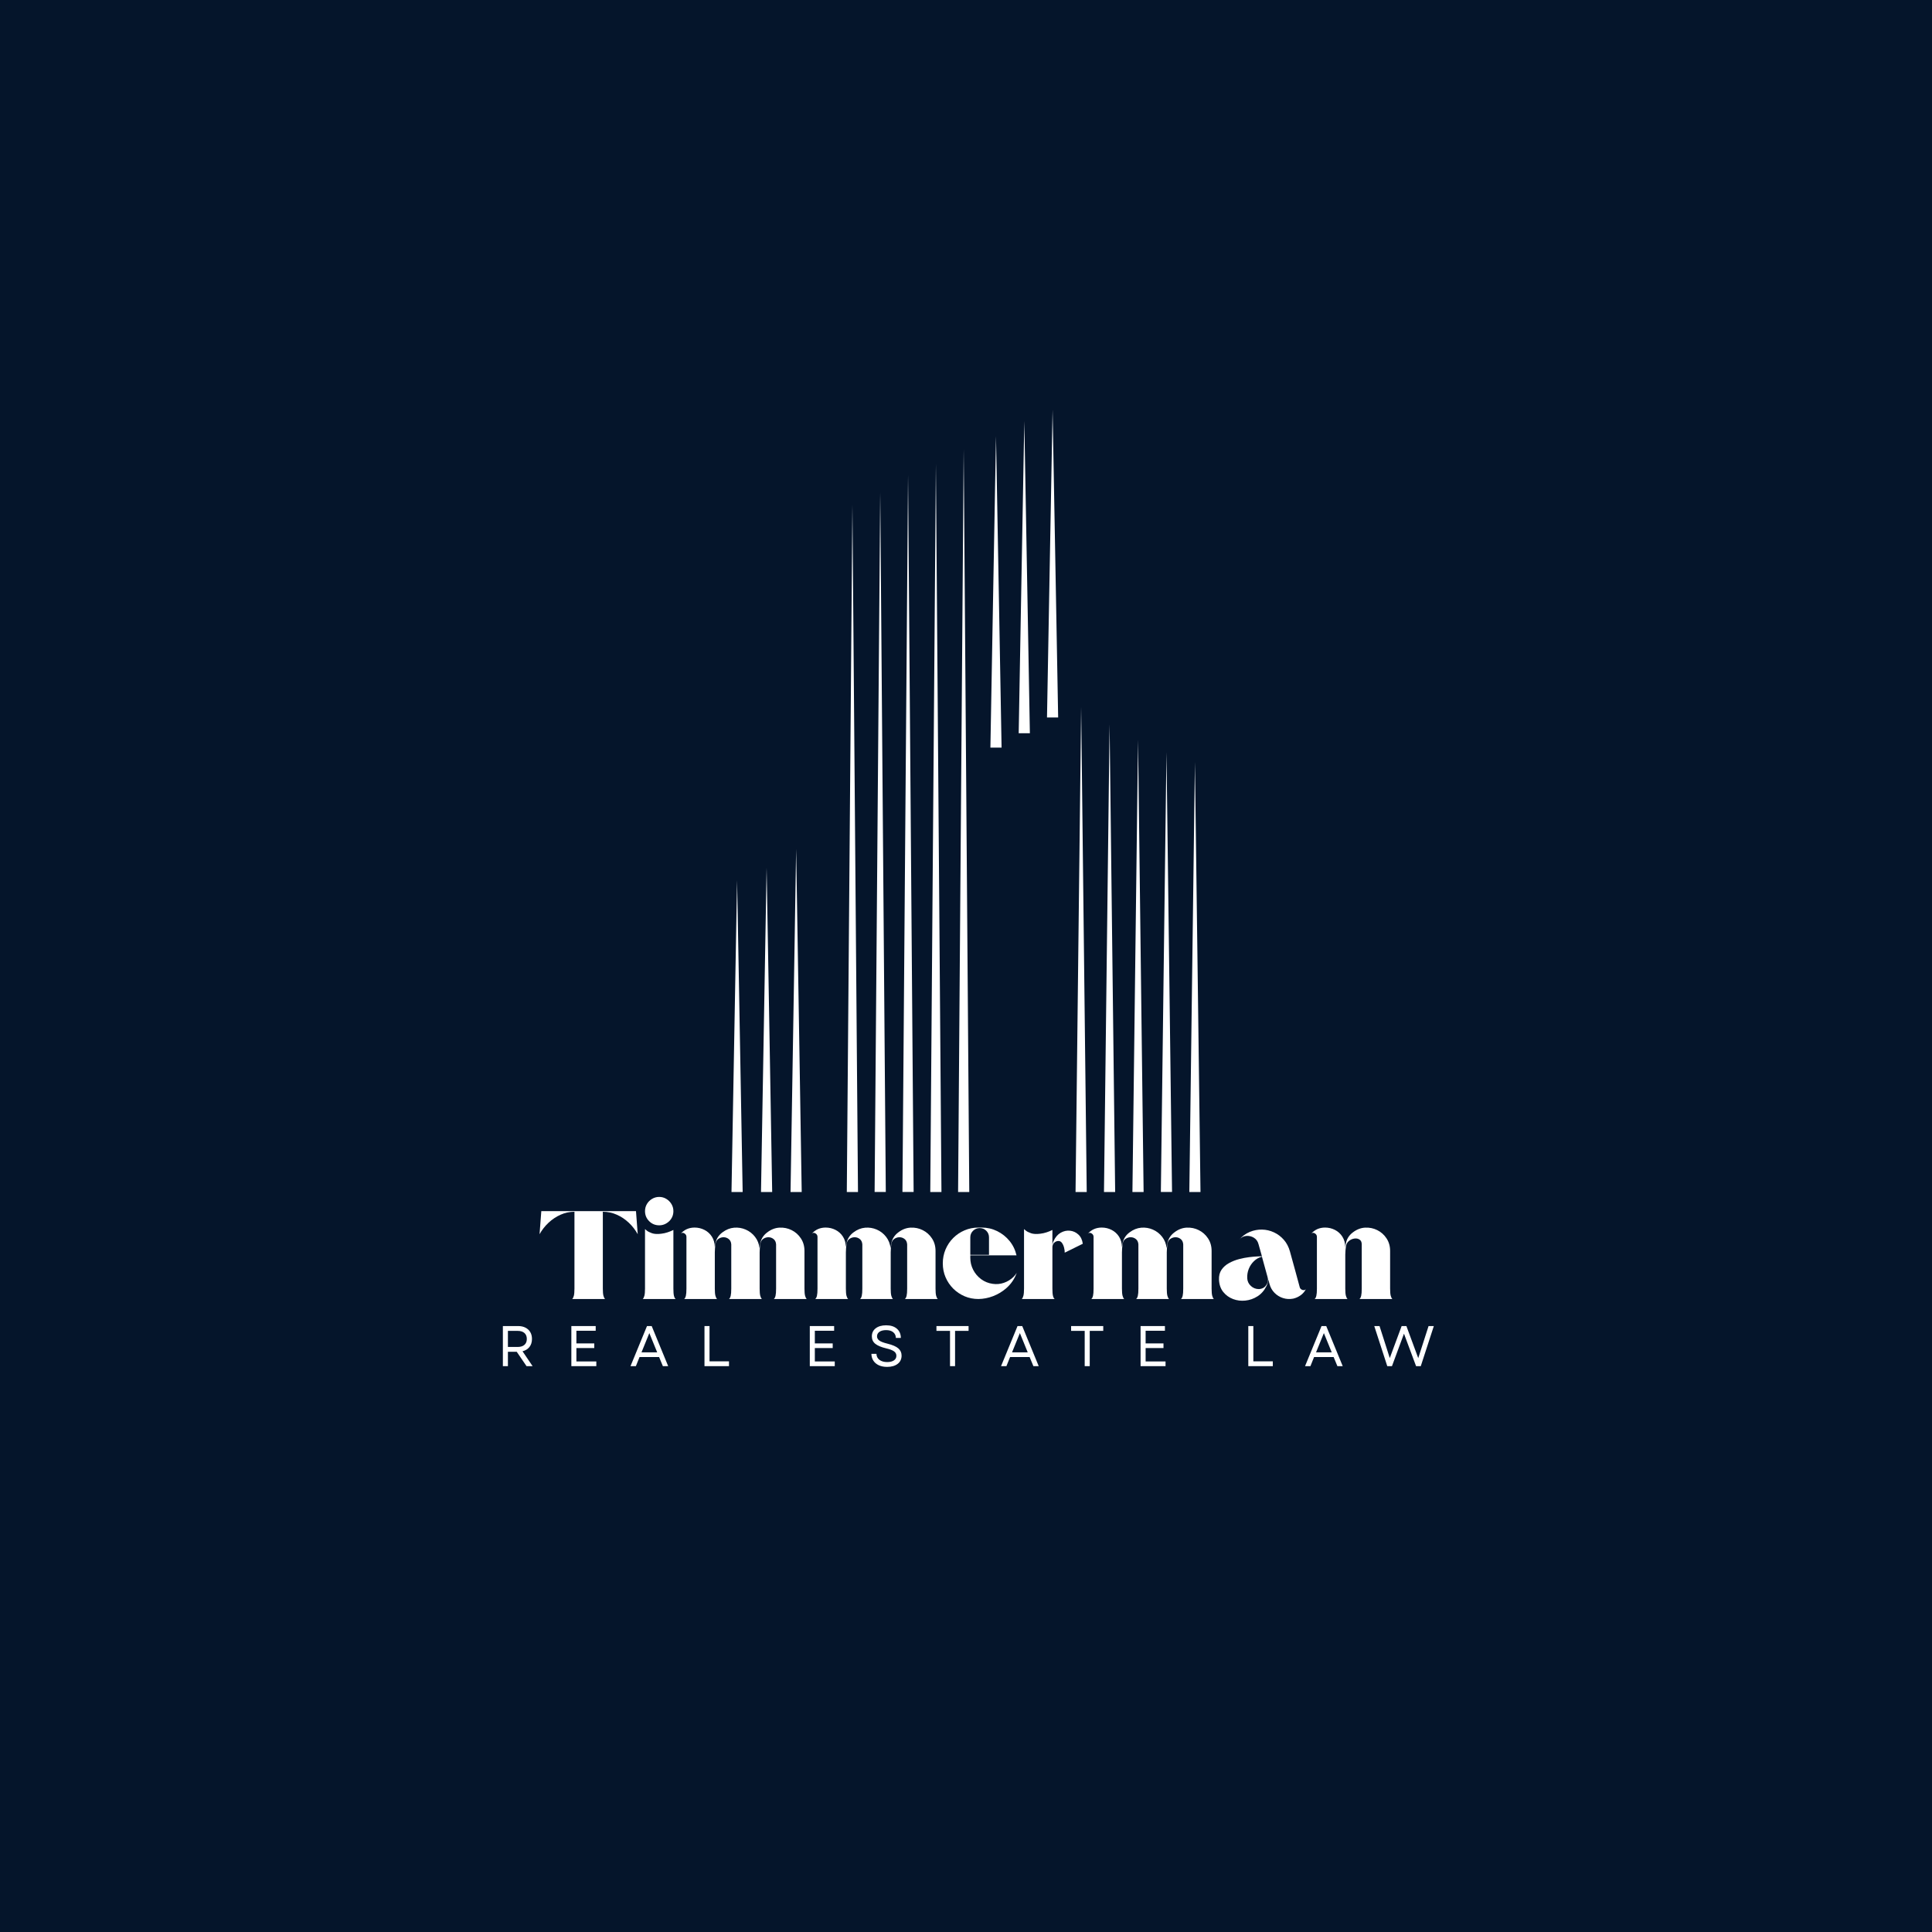
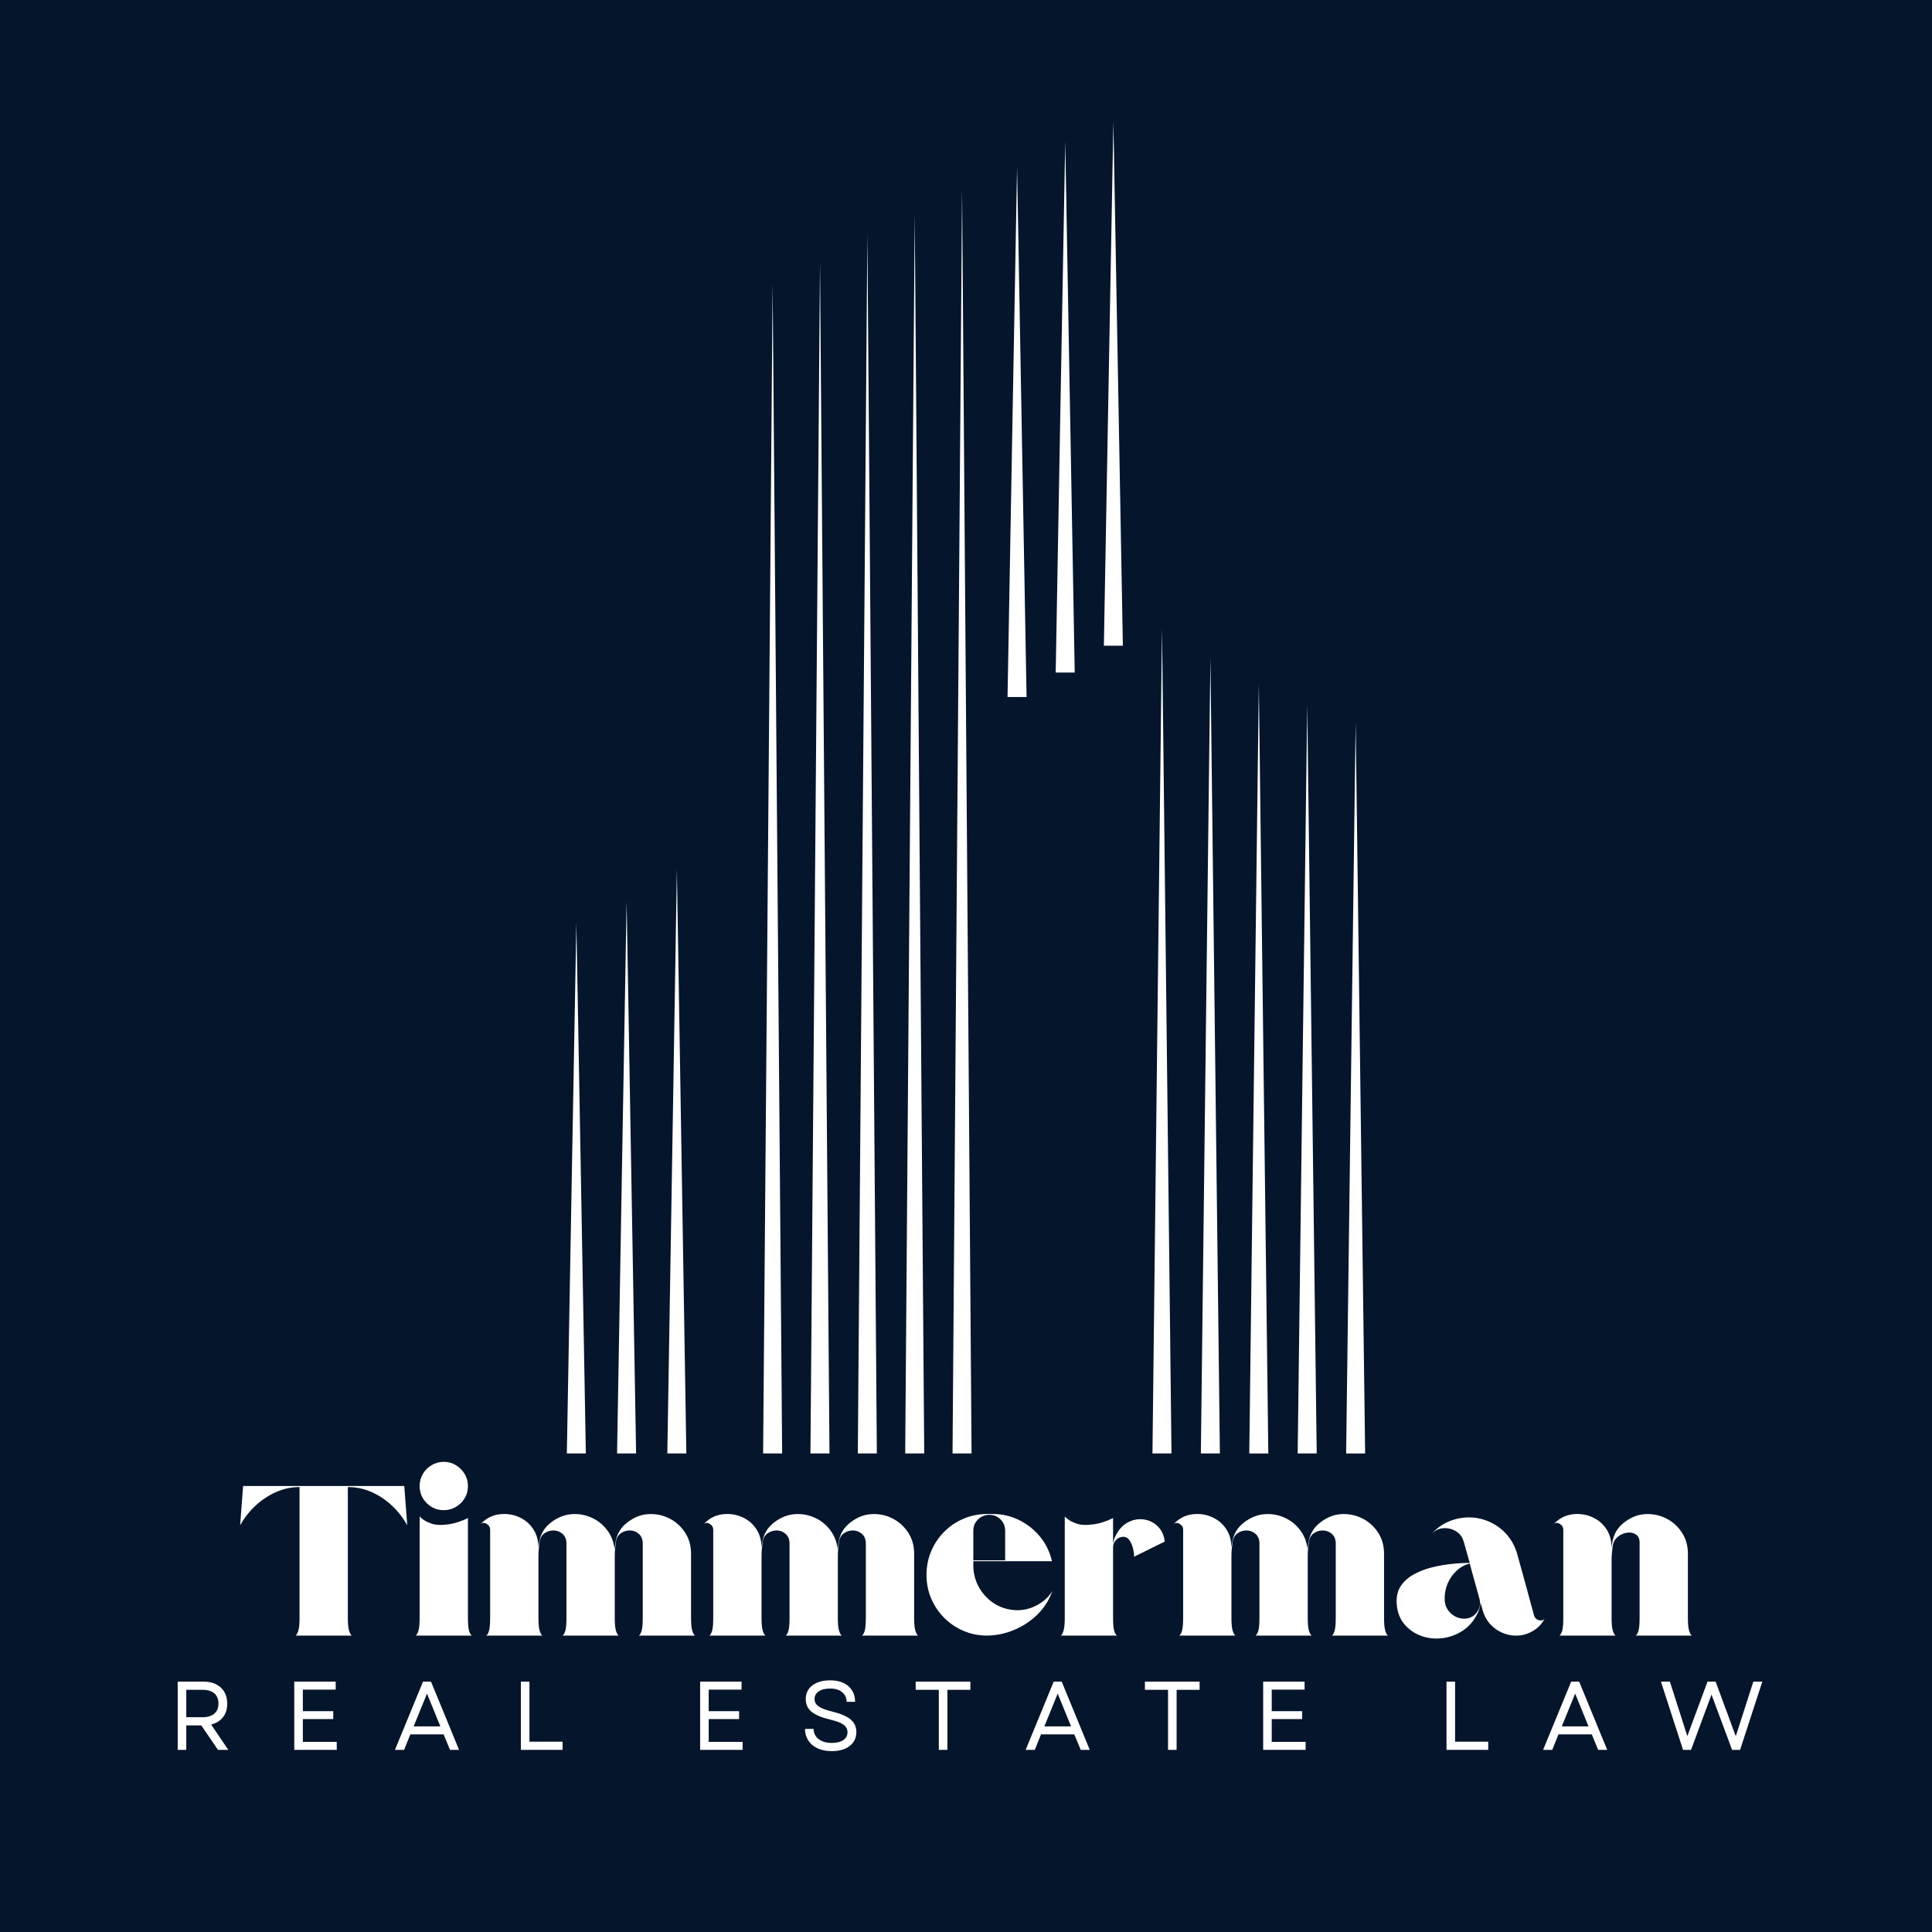
- <svg xmlns="http://www.w3.org/2000/svg" width="2000" zoomAndPan="magnify" viewBox="-50.00 -50.00 1600.00 1600.00" height="2000" preserveAspectRatio="xMidYMid meet" version="1.0">
+ <svg xmlns="http://www.w3.org/2000/svg" width="2000" zoomAndPan="magnify" viewBox="280 250 940 900" height="2000" preserveAspectRatio="xMidYMid meet" version="1.0">
  <defs>
    <g />
    <clipPath id="d0c6cf8f92">
      <path d="M 555.621 289.258 L 944.121 289.258 L 944.121 937.258 L 555.621 937.258 Z M 555.621 289.258 " clip-rule="nonzero" />
    </clipPath>
    <clipPath id="7ad1162074">
      <rect x="0" width="715" y="0" height="109" />
    </clipPath>
    <clipPath id="c6321107e5">
      <rect x="0" width="805" y="0" height="70" />
    </clipPath>
  </defs>
  <rect x="-150" width="1800" fill="#05152b" y="-150" height="1800" fill-opacity="1" />
  <g clip-path="url(#d0c6cf8f92)">
    <path fill="#ffffff" d="M 584.875 668.637 L 587.18 802.902 L 589.488 937.164 L 580.23 937.164 L 582.539 802.902 Z M 609.324 653.027 L 611.633 795.09 L 613.938 937.164 L 604.684 937.164 L 607.016 795.09 Z M 655.918 368.059 L 658.238 652.613 L 660.547 937.164 L 651.289 937.164 L 653.609 652.613 Z M 678.965 357.816 L 681.273 647.48 L 683.578 937.148 L 674.32 937.148 L 676.629 647.48 Z M 702.012 343.469 L 704.32 640.309 L 706.625 937.148 L 697.367 937.148 L 699.676 640.309 Z M 725.059 334.254 L 727.363 635.707 L 729.672 937.164 L 720.414 937.164 L 722.723 635.707 Z M 748.09 321.965 L 750.398 629.566 L 752.707 937.164 L 743.449 937.164 L 745.754 629.566 Z M 845.363 535.504 L 847.672 736.332 L 849.98 937.164 L 840.723 937.164 L 843.027 736.332 Z M 868.91 549.848 L 871.219 743.504 L 873.527 937.164 L 864.27 937.164 L 866.574 743.504 Z M 892.473 562.648 L 894.781 749.914 L 897.086 937.176 L 887.828 937.176 L 890.137 749.914 Z M 916.02 572.879 L 918.328 755.016 L 920.633 937.148 L 911.375 937.148 L 913.684 755.016 Z M 939.582 581.082 L 941.887 759.129 L 944.195 937.176 L 934.953 937.176 L 937.258 759.129 Z M 774.848 311.277 L 777.156 440.203 L 779.465 569.125 L 770.207 569.125 L 772.512 440.203 Z M 798.285 298.738 L 800.59 427.984 L 802.898 557.227 L 793.641 557.227 L 795.949 427.984 Z M 821.707 289.258 L 824.012 416.711 L 826.32 544.16 L 817.078 544.16 L 819.383 416.711 Z M 560.422 679.008 L 565.039 937.164 L 555.793 937.164 L 558.102 808.086 Z M 560.422 679.008 " fill-opacity="1" fill-rule="evenodd" />
  </g>
  <g transform="matrix(1, 0, 0, 1, 392, 938)">
    <g clip-path="url(#7ad1162074)">
      <g fill="#ffffff" fill-opacity="1">
        <g transform="translate(2.756582, 87.78655)">
          <g>
            <path d="M 83.391 -53.656 C 81.379 -57.258 78.898 -60.445 75.953 -63.219 C 73.016 -65.988 69.723 -68.188 66.078 -69.812 C 62.441 -71.445 58.578 -72.266 54.484 -72.266 L 54.484 -8.625 C 54.484 -5.926 54.656 -3.938 55 -2.656 C 55.352 -1.375 55.805 -0.488 56.359 0 L 29.109 0 C 29.672 -0.488 30.125 -1.375 30.469 -2.656 C 30.812 -3.938 30.984 -5.926 30.984 -8.625 L 30.984 -72.266 C 26.961 -72.266 23.129 -71.445 19.484 -69.812 C 15.848 -68.188 12.539 -65.988 9.562 -63.219 C 6.582 -60.445 4.086 -57.258 2.078 -53.656 L 3.531 -72.781 L 81.938 -72.781 Z M 83.391 -53.656 " />
          </g>
        </g>
      </g>
      <g fill="#ffffff" fill-opacity="1">
        <g transform="translate(88.21899, 87.78655)">
          <g>
            <path d="M 15.703 -61.031 C 12.441 -61.031 9.664 -62.176 7.375 -64.469 C 5.094 -66.758 3.953 -69.531 3.953 -72.781 C 3.953 -74.938 4.473 -76.895 5.516 -78.656 C 6.555 -80.426 7.977 -81.848 9.781 -82.922 C 11.582 -84.004 13.555 -84.547 15.703 -84.547 C 17.848 -84.547 19.805 -84.004 21.578 -82.922 C 23.348 -81.848 24.77 -80.426 25.844 -78.656 C 26.914 -76.895 27.453 -74.938 27.453 -72.781 C 27.453 -69.531 26.305 -66.758 24.016 -64.469 C 21.586 -62.176 18.816 -61.031 15.703 -61.031 Z M 27.453 -8.625 C 27.453 -5.926 27.609 -3.938 27.922 -2.656 C 28.234 -1.375 28.703 -0.488 29.328 0 L 2.078 0 C 2.629 -0.488 3.078 -1.375 3.422 -2.656 C 3.773 -3.938 3.953 -5.926 3.953 -8.625 L 3.953 -57.922 C 3.953 -57.922 4.422 -57.52 5.359 -56.719 C 6.297 -55.926 7.75 -55.18 9.719 -54.484 C 11.695 -53.797 14.281 -53.66 17.469 -54.078 C 19.195 -54.285 20.91 -54.664 22.609 -55.219 C 24.316 -55.77 25.93 -56.426 27.453 -57.188 Z M 27.453 -8.625 " />
          </g>
        </g>
      </g>
      <g fill="#ffffff" fill-opacity="1">
        <g transform="translate(119.6176, 87.78655)">
          <g>
            <path d="M 79.234 0 C 79.859 -0.488 80.328 -1.375 80.641 -2.656 C 80.953 -3.938 81.109 -5.926 81.109 -8.625 L 81.109 -44.609 C 81.109 -44.742 81.109 -44.863 81.109 -44.969 C 81.109 -45.07 81.109 -45.16 81.109 -45.234 C 80.973 -47.172 80.281 -48.641 79.031 -49.641 C 77.781 -50.648 76.359 -51.156 74.766 -51.156 C 73.172 -51.156 71.711 -50.688 70.391 -49.75 C 69.078 -48.82 68.281 -47.383 68 -45.438 C 67.863 -44.332 67.742 -43.223 67.641 -42.109 C 67.535 -41.004 67.484 -39.863 67.484 -38.688 L 67.484 -8.625 C 67.484 -5.926 67.656 -3.938 68 -2.656 C 68.352 -1.375 68.805 -0.488 69.359 0 L 42.109 0 C 42.734 -0.488 43.203 -1.375 43.516 -2.656 C 43.828 -3.938 43.984 -5.926 43.984 -8.625 L 43.984 -44.609 C 43.984 -44.742 43.984 -44.863 43.984 -44.969 C 43.984 -45.07 43.984 -45.16 43.984 -45.234 C 43.848 -47.172 43.156 -48.641 41.906 -49.641 C 40.656 -50.648 39.234 -51.156 37.641 -51.156 C 36.047 -51.156 34.586 -50.688 33.266 -49.75 C 31.953 -48.82 31.16 -47.383 30.891 -45.438 C 30.742 -44.332 30.617 -43.223 30.516 -42.109 C 30.41 -41.004 30.359 -39.863 30.359 -38.688 L 30.359 -8.625 C 30.359 -5.926 30.531 -3.938 30.875 -2.656 C 31.227 -1.375 31.68 -0.488 32.234 0 L 4.984 0 C 5.609 -0.488 6.078 -1.375 6.391 -2.656 C 6.703 -3.938 6.859 -5.926 6.859 -8.625 L 6.859 -51.469 C 6.859 -52.719 6.285 -53.688 5.141 -54.375 C 4.004 -55.07 2.984 -54.973 2.078 -54.078 C 5.129 -57.473 8.977 -59.172 13.625 -59.172 C 16.531 -59.172 19.25 -58.523 21.781 -57.234 C 24.312 -55.953 26.359 -54.098 27.922 -51.672 C 29.484 -49.254 30.297 -46.348 30.359 -42.953 L 30.672 -45.125 C 31.297 -49.352 33.305 -52.719 36.703 -55.219 C 39.754 -57.5 42.961 -58.781 46.328 -59.062 C 49.691 -59.344 52.895 -58.82 55.938 -57.5 C 58.988 -56.188 61.555 -54.191 63.641 -51.516 C 65.723 -48.848 66.969 -45.711 67.375 -42.109 L 67.797 -45.125 C 68.422 -49.352 70.43 -52.719 73.828 -55.219 C 77.016 -57.645 80.395 -58.941 83.969 -59.109 C 87.539 -59.285 90.883 -58.594 94 -57.031 C 97.125 -55.477 99.672 -53.207 101.641 -50.219 C 103.617 -47.238 104.609 -43.773 104.609 -39.828 L 104.609 -8.625 C 104.609 -5.926 104.781 -3.938 105.125 -2.656 C 105.469 -1.375 105.922 -0.488 106.484 0 Z M 79.234 0 " />
          </g>
        </g>
      </g>
      <g fill="#ffffff" fill-opacity="1">
        <g transform="translate(228.1611, 87.78655)">
          <g>
            <path d="M 79.234 0 C 79.859 -0.488 80.328 -1.375 80.641 -2.656 C 80.953 -3.938 81.109 -5.926 81.109 -8.625 L 81.109 -44.609 C 81.109 -44.742 81.109 -44.863 81.109 -44.969 C 81.109 -45.07 81.109 -45.16 81.109 -45.234 C 80.973 -47.172 80.281 -48.641 79.031 -49.641 C 77.781 -50.648 76.359 -51.156 74.766 -51.156 C 73.172 -51.156 71.711 -50.688 70.391 -49.75 C 69.078 -48.82 68.281 -47.383 68 -45.438 C 67.863 -44.332 67.742 -43.223 67.641 -42.109 C 67.535 -41.004 67.484 -39.863 67.484 -38.688 L 67.484 -8.625 C 67.484 -5.926 67.656 -3.938 68 -2.656 C 68.352 -1.375 68.805 -0.488 69.359 0 L 42.109 0 C 42.734 -0.488 43.203 -1.375 43.516 -2.656 C 43.828 -3.938 43.984 -5.926 43.984 -8.625 L 43.984 -44.609 C 43.984 -44.742 43.984 -44.863 43.984 -44.969 C 43.984 -45.07 43.984 -45.16 43.984 -45.234 C 43.848 -47.172 43.156 -48.641 41.906 -49.641 C 40.656 -50.648 39.234 -51.156 37.641 -51.156 C 36.047 -51.156 34.586 -50.688 33.266 -49.75 C 31.953 -48.82 31.16 -47.383 30.891 -45.438 C 30.742 -44.332 30.617 -43.223 30.516 -42.109 C 30.41 -41.004 30.359 -39.863 30.359 -38.688 L 30.359 -8.625 C 30.359 -5.926 30.531 -3.938 30.875 -2.656 C 31.227 -1.375 31.68 -0.488 32.234 0 L 4.984 0 C 5.609 -0.488 6.078 -1.375 6.391 -2.656 C 6.703 -3.938 6.859 -5.926 6.859 -8.625 L 6.859 -51.469 C 6.859 -52.719 6.285 -53.688 5.141 -54.375 C 4.004 -55.07 2.984 -54.973 2.078 -54.078 C 5.129 -57.473 8.977 -59.172 13.625 -59.172 C 16.531 -59.172 19.25 -58.523 21.781 -57.234 C 24.312 -55.953 26.359 -54.098 27.922 -51.672 C 29.484 -49.254 30.297 -46.348 30.359 -42.953 L 30.672 -45.125 C 31.297 -49.352 33.305 -52.719 36.703 -55.219 C 39.754 -57.5 42.961 -58.781 46.328 -59.062 C 49.691 -59.344 52.895 -58.82 55.938 -57.5 C 58.988 -56.188 61.555 -54.191 63.641 -51.516 C 65.723 -48.848 66.969 -45.711 67.375 -42.109 L 67.797 -45.125 C 68.422 -49.352 70.43 -52.719 73.828 -55.219 C 77.016 -57.645 80.395 -58.941 83.969 -59.109 C 87.539 -59.285 90.883 -58.594 94 -57.031 C 97.125 -55.477 99.672 -53.207 101.641 -50.219 C 103.617 -47.238 104.609 -43.773 104.609 -39.828 L 104.609 -8.625 C 104.609 -5.926 104.781 -3.938 105.125 -2.656 C 105.469 -1.375 105.922 -0.488 106.484 0 Z M 79.234 0 " />
          </g>
        </g>
      </g>
      <g fill="#ffffff" fill-opacity="1">
        <g transform="translate(336.7046, 87.78655)">
          <g>
            <path d="M 60.625 -18.297 C 61.727 -19.41 62.629 -20.555 63.328 -21.734 C 61.523 -16.598 58.508 -12.227 54.281 -8.625 C 51.094 -5.926 47.555 -3.832 43.672 -2.344 C 39.785 -0.852 35.766 -0.07 31.609 0 C 27.516 0 23.68 -0.758 20.109 -2.281 C 16.547 -3.812 13.41 -5.926 10.703 -8.625 C 8.004 -11.332 5.891 -14.469 4.359 -18.031 C 2.836 -21.602 2.078 -25.438 2.078 -29.531 C 2.078 -33.625 2.836 -37.473 4.359 -41.078 C 5.891 -44.68 8.004 -47.832 10.703 -50.531 C 13.41 -53.238 16.547 -55.352 20.109 -56.875 C 23.68 -58.406 27.516 -59.172 31.609 -59.172 L 34.312 -59.172 C 38.883 -59.172 43.164 -58.18 47.156 -56.203 C 51.145 -54.223 54.539 -51.52 57.344 -48.094 C 60.156 -44.664 62.082 -40.695 63.125 -36.188 L 24.859 -36.188 L 24.859 -34.203 C 24.859 -30.598 25.656 -27.254 27.25 -24.172 C 28.844 -21.086 31.039 -18.504 33.844 -16.422 C 36.656 -14.348 39.828 -13.066 43.359 -12.578 C 46.547 -12.098 49.645 -12.375 52.656 -13.406 C 55.676 -14.445 58.332 -16.078 60.625 -18.297 Z M 24.859 -51.062 L 24.859 -36.609 L 40.344 -36.609 L 40.344 -51.062 C 40.344 -53.207 39.598 -55.023 38.109 -56.516 C 36.617 -58.004 34.801 -58.75 32.656 -58.75 C 30.5 -58.75 28.66 -58.004 27.141 -56.516 C 25.617 -55.023 24.859 -53.207 24.859 -51.062 Z M 24.859 -51.062 " />
          </g>
        </g>
      </g>
      <g fill="#ffffff" fill-opacity="1">
        <g transform="translate(402.101, 87.78655)">
          <g>
            <path d="M 52.609 -45.75 L 37.641 -38.375 C 37.711 -39.414 37.555 -40.734 37.172 -42.328 C 36.797 -43.922 36.191 -45.305 35.359 -46.484 C 34.523 -47.66 33.414 -48.18 32.031 -48.047 C 30.707 -47.898 29.613 -47.344 28.75 -46.375 C 27.883 -45.406 27.453 -44.266 27.453 -42.953 L 27.453 -8.625 C 27.453 -5.926 27.609 -3.938 27.922 -2.656 C 28.234 -1.375 28.703 -0.488 29.328 0 L 2.078 0 C 2.629 -0.488 3.078 -1.375 3.422 -2.656 C 3.773 -3.938 3.953 -5.926 3.953 -8.625 L 3.953 -57.922 C 3.953 -57.922 4.422 -57.52 5.359 -56.719 C 6.297 -55.926 7.75 -55.18 9.719 -54.484 C 11.695 -53.797 14.281 -53.66 17.469 -54.078 C 19.195 -54.285 20.91 -54.664 22.609 -55.219 C 24.316 -55.77 25.93 -56.426 27.453 -57.188 L 27.453 -44.812 C 27.586 -45.375 27.723 -45.945 27.859 -46.531 C 28.004 -47.125 28.211 -47.66 28.484 -48.141 C 29.941 -51.266 31.898 -53.52 34.359 -54.906 C 36.828 -56.289 39.379 -56.844 42.016 -56.562 C 44.648 -56.289 46.969 -55.234 48.969 -53.391 C 50.977 -51.555 52.191 -49.008 52.609 -45.75 Z M 52.609 -45.75 " />
          </g>
        </g>
      </g>
      <g fill="#ffffff" fill-opacity="1">
        <g transform="translate(456.7886, 87.78655)">
          <g>
            <path d="M 79.234 0 C 79.859 -0.488 80.328 -1.375 80.641 -2.656 C 80.953 -3.938 81.109 -5.926 81.109 -8.625 L 81.109 -44.609 C 81.109 -44.742 81.109 -44.863 81.109 -44.969 C 81.109 -45.07 81.109 -45.16 81.109 -45.234 C 80.973 -47.172 80.281 -48.641 79.031 -49.641 C 77.781 -50.648 76.359 -51.156 74.766 -51.156 C 73.172 -51.156 71.711 -50.688 70.391 -49.75 C 69.078 -48.82 68.281 -47.383 68 -45.438 C 67.863 -44.332 67.742 -43.223 67.641 -42.109 C 67.535 -41.004 67.484 -39.863 67.484 -38.688 L 67.484 -8.625 C 67.484 -5.926 67.656 -3.938 68 -2.656 C 68.352 -1.375 68.805 -0.488 69.359 0 L 42.109 0 C 42.734 -0.488 43.203 -1.375 43.516 -2.656 C 43.828 -3.938 43.984 -5.926 43.984 -8.625 L 43.984 -44.609 C 43.984 -44.742 43.984 -44.863 43.984 -44.969 C 43.984 -45.07 43.984 -45.16 43.984 -45.234 C 43.848 -47.172 43.156 -48.641 41.906 -49.641 C 40.656 -50.648 39.234 -51.156 37.641 -51.156 C 36.047 -51.156 34.586 -50.688 33.266 -49.75 C 31.953 -48.82 31.16 -47.383 30.891 -45.438 C 30.742 -44.332 30.617 -43.223 30.516 -42.109 C 30.41 -41.004 30.359 -39.863 30.359 -38.688 L 30.359 -8.625 C 30.359 -5.926 30.531 -3.938 30.875 -2.656 C 31.227 -1.375 31.68 -0.488 32.234 0 L 4.984 0 C 5.609 -0.488 6.078 -1.375 6.391 -2.656 C 6.703 -3.938 6.859 -5.926 6.859 -8.625 L 6.859 -51.469 C 6.859 -52.719 6.285 -53.688 5.141 -54.375 C 4.004 -55.07 2.984 -54.973 2.078 -54.078 C 5.129 -57.473 8.977 -59.172 13.625 -59.172 C 16.531 -59.172 19.25 -58.523 21.781 -57.234 C 24.312 -55.953 26.359 -54.098 27.922 -51.672 C 29.484 -49.254 30.297 -46.348 30.359 -42.953 L 30.672 -45.125 C 31.297 -49.352 33.305 -52.719 36.703 -55.219 C 39.754 -57.5 42.961 -58.781 46.328 -59.062 C 49.691 -59.344 52.895 -58.82 55.938 -57.5 C 58.988 -56.188 61.555 -54.191 63.641 -51.516 C 65.723 -48.848 66.969 -45.711 67.375 -42.109 L 67.797 -45.125 C 68.422 -49.352 70.43 -52.719 73.828 -55.219 C 77.016 -57.645 80.395 -58.941 83.969 -59.109 C 87.539 -59.285 90.883 -58.594 94 -57.031 C 97.125 -55.477 99.672 -53.207 101.641 -50.219 C 103.617 -47.238 104.609 -43.773 104.609 -39.828 L 104.609 -8.625 C 104.609 -5.926 104.781 -3.938 105.125 -2.656 C 105.469 -1.375 105.922 -0.488 106.484 0 Z M 79.234 0 " />
          </g>
        </g>
      </g>
      <g fill="#ffffff" fill-opacity="1">
        <g transform="translate(565.3321, 87.78655)">
          <g>
            <path d="M 69.047 -9.781 C 69.254 -9.008 69.703 -8.398 70.391 -7.953 C 71.086 -7.504 71.832 -7.312 72.625 -7.375 C 73.426 -7.445 74 -7.832 74.344 -8.531 C 73.301 -6.375 71.844 -4.602 69.969 -3.219 C 68.102 -1.832 65.992 -0.863 63.641 -0.312 C 60.723 0.238 57.91 0.082 55.203 -0.781 C 52.504 -1.645 50.148 -3.098 48.141 -5.141 C 46.129 -7.191 44.742 -9.672 43.984 -12.578 L 43.047 -16.016 C 42.836 -14.141 42.316 -12.367 41.484 -10.703 C 39.68 -7.035 37.219 -4.211 34.094 -2.234 C 30.977 -0.254 27.633 0.922 24.062 1.297 C 20.5 1.68 17.102 1.266 13.875 0.047 C 10.656 -1.16 7.953 -3.098 5.766 -5.766 C 3.586 -8.441 2.395 -11.82 2.188 -15.906 C 2.039 -19.238 2.75 -22.031 4.312 -24.281 C 5.875 -26.531 7.953 -28.363 10.547 -29.781 C 13.148 -31.207 15.926 -32.301 18.875 -33.062 C 21.82 -33.82 24.609 -34.359 27.234 -34.672 C 29.867 -34.984 32.035 -35.176 33.734 -35.25 C 35.441 -35.32 36.297 -35.359 36.297 -35.359 L 37.75 -35.359 L 34.938 -45.344 C 34.312 -47.77 33.031 -49.57 31.094 -50.75 C 29.156 -51.926 27.055 -52.426 24.797 -52.25 C 22.547 -52.07 20.586 -51.051 18.922 -49.188 C 21.484 -52.094 24.41 -54.223 27.703 -55.578 C 31.004 -56.93 34.367 -57.57 37.797 -57.5 C 41.234 -57.438 44.523 -56.676 47.672 -55.219 C 50.828 -53.758 53.566 -51.695 55.891 -49.031 C 58.211 -46.363 59.895 -43.156 60.938 -39.406 L 65.297 -23.609 Z M 36.188 -8.312 C 38.539 -8.664 40.305 -9.812 41.484 -11.75 C 42.805 -13.688 43.117 -15.801 42.422 -18.094 L 37.75 -35.047 C 35.25 -34.422 33.047 -33.188 31.141 -31.344 C 29.234 -29.508 27.797 -27.363 26.828 -24.906 C 25.859 -22.445 25.441 -19.863 25.578 -17.156 C 25.711 -14.656 26.719 -12.539 28.594 -10.812 C 30.469 -9.082 32.688 -8.219 35.25 -8.219 C 35.664 -8.219 35.977 -8.25 36.188 -8.312 Z M 36.188 -8.312 " />
          </g>
        </g>
      </g>
      <g fill="#ffffff" fill-opacity="1">
        <g transform="translate(641.7492, 87.78655)">
          <g>
            <path d="M 42.109 0 C 42.734 -0.488 43.203 -1.375 43.516 -2.656 C 43.828 -3.938 43.984 -5.926 43.984 -8.625 L 43.984 -45.234 C 43.984 -47.109 43.375 -48.441 42.156 -49.234 C 40.945 -50.035 39.508 -50.312 37.844 -50.062 C 36.188 -49.82 34.68 -49.145 33.328 -48.031 C 31.973 -46.926 31.16 -45.406 30.891 -43.469 C 30.742 -42.352 30.617 -41.238 30.516 -40.125 C 30.41 -39.02 30.359 -37.914 30.359 -36.812 L 30.359 -8.625 C 30.359 -5.926 30.531 -3.938 30.875 -2.656 C 31.227 -1.375 31.68 -0.488 32.234 0 L 4.984 0 C 5.609 -0.488 6.078 -1.375 6.391 -2.656 C 6.703 -3.938 6.859 -5.926 6.859 -8.625 L 6.859 -51.469 C 6.859 -52.719 6.285 -53.688 5.141 -54.375 C 4.004 -55.07 2.984 -54.973 2.078 -54.078 C 5.129 -57.473 8.977 -59.172 13.625 -59.172 C 16.531 -59.172 19.25 -58.523 21.781 -57.234 C 24.312 -55.953 26.359 -54.098 27.922 -51.672 C 29.484 -49.254 30.297 -46.348 30.359 -42.953 L 30.672 -45.125 C 31.297 -49.352 33.305 -52.719 36.703 -55.219 C 39.891 -57.645 43.27 -58.941 46.844 -59.109 C 50.414 -59.285 53.758 -58.594 56.875 -57.031 C 60 -55.477 62.547 -53.207 64.516 -50.219 C 66.492 -47.238 67.484 -43.773 67.484 -39.828 L 67.484 -8.625 C 67.484 -5.926 67.656 -3.938 68 -2.656 C 68.352 -1.375 68.805 -0.488 69.359 0 Z M 42.109 0 " />
          </g>
        </g>
      </g>
    </g>
  </g>
  <g transform="matrix(1, 0, 0, 1, 361, 1033)">
    <g clip-path="url(#c6321107e5)">
      <g fill="#ffffff" fill-opacity="1">
        <g transform="translate(0.617366, 48.38645)">
          <g>
            <path d="M 4.844 0 L 4.844 -33.203 L 17.5 -33.203 C 19.812 -33.203 21.82 -32.766 23.531 -31.891 C 25.238 -31.023 26.566 -29.801 27.516 -28.219 C 28.461 -26.645 28.938 -24.75 28.938 -22.531 C 28.938 -19.844 28.238 -17.617 26.844 -15.859 C 25.457 -14.109 23.547 -12.93 21.109 -12.328 L 29.453 0 L 24.438 0 L 16.312 -11.906 L 9.016 -11.906 L 9.016 0 Z M 9.016 -15.891 L 17.031 -15.891 C 19.469 -15.891 21.348 -16.469 22.672 -17.625 C 24.004 -18.781 24.672 -20.414 24.672 -22.531 C 24.672 -24.656 24.004 -26.301 22.672 -27.469 C 21.348 -28.633 19.469 -29.219 17.031 -29.219 L 9.016 -29.219 Z M 9.016 -15.891 " />
          </g>
        </g>
      </g>
      <g fill="#ffffff" fill-opacity="1">
        <g transform="translate(57.32952, 48.38645)">
          <g>
            <path d="M 4.844 0 L 4.844 -33.203 L 25 -33.203 L 25 -29.312 L 9.016 -29.312 L 9.016 -18.828 L 23.812 -18.828 L 23.812 -14.984 L 9.016 -14.984 L 9.016 -3.891 L 25.516 -3.891 L 25.516 0 Z M 4.844 0 " />
          </g>
        </g>
      </g>
      <g fill="#ffffff" fill-opacity="1">
        <g transform="translate(110.3452, 48.38645)">
          <g>
            <path d="M 0.812 0 L 14.469 -33.203 L 18.359 -33.203 L 32.016 0 L 27.609 0 L 24.484 -7.547 L 8.297 -7.547 L 5.266 0 Z M 9.922 -11.438 L 22.906 -11.438 L 16.406 -27.375 Z M 9.922 -11.438 " />
          </g>
        </g>
      </g>
      <g fill="#ffffff" fill-opacity="1">
        <g transform="translate(167.5786, 48.38645)">
          <g>
            <path d="M 4.844 0 L 4.844 -33.203 L 9.016 -33.203 L 9.016 -3.984 L 25.141 -3.984 L 25.141 0 Z M 4.844 0 " />
          </g>
        </g>
      </g>
      <g fill="#ffffff" fill-opacity="1">
        <g transform="translate(218.6039, 48.38645)">
          <g />
        </g>
      </g>
      <g fill="#ffffff" fill-opacity="1">
        <g transform="translate(254.7959, 48.38645)">
          <g>
            <path d="M 4.844 0 L 4.844 -33.203 L 25 -33.203 L 25 -29.312 L 9.016 -29.312 L 9.016 -18.828 L 23.812 -18.828 L 23.812 -14.984 L 9.016 -14.984 L 9.016 -3.891 L 25.516 -3.891 L 25.516 0 Z M 4.844 0 " />
          </g>
        </g>
      </g>
      <g fill="#ffffff" fill-opacity="1">
        <g transform="translate(307.8116, 48.38645)">
          <g>
            <path d="M 15.891 0.609 C 13.234 0.609 10.93 0.16 8.984 -0.734 C 7.047 -1.641 5.547 -2.906 4.484 -4.531 C 3.422 -6.156 2.875 -8.047 2.844 -10.203 L 7.016 -10.203 C 7.078 -8.078 7.922 -6.406 9.547 -5.188 C 11.18 -3.977 13.297 -3.375 15.891 -3.375 C 18.234 -3.375 20.094 -3.832 21.469 -4.75 C 22.844 -5.664 23.531 -6.945 23.531 -8.594 C 23.531 -10.133 22.863 -11.367 21.531 -12.297 C 20.207 -13.234 18.039 -14.051 15.031 -14.75 C 10.957 -15.727 7.969 -16.984 6.062 -18.516 C 4.164 -20.055 3.219 -22.109 3.219 -24.672 C 3.219 -27.484 4.285 -29.711 6.422 -31.359 C 8.555 -33.004 11.441 -33.828 15.078 -33.828 C 18.816 -33.828 21.77 -32.891 23.938 -31.016 C 26.102 -29.148 27.203 -26.609 27.234 -23.391 L 23.109 -23.391 C 23.066 -25.379 22.328 -26.953 20.891 -28.109 C 19.453 -29.266 17.516 -29.844 15.078 -29.844 C 12.711 -29.844 10.859 -29.375 9.516 -28.438 C 8.172 -27.508 7.5 -26.254 7.5 -24.672 C 7.5 -23.305 8.125 -22.156 9.375 -21.219 C 10.625 -20.289 12.859 -19.43 16.078 -18.641 C 20.316 -17.598 23.336 -16.289 25.141 -14.719 C 26.941 -13.156 27.844 -11.16 27.844 -8.734 C 27.844 -5.848 26.758 -3.566 24.594 -1.891 C 22.426 -0.223 19.523 0.609 15.891 0.609 Z M 15.891 0.609 " />
          </g>
        </g>
      </g>
      <g fill="#ffffff" fill-opacity="1">
        <g transform="translate(362.9124, 48.38645)">
          <g>
            <path d="M 12.859 0 L 12.859 -29.219 L 1.609 -29.219 L 1.609 -33.203 L 28.219 -33.203 L 28.219 -29.219 L 17.031 -29.219 L 17.031 0 Z M 12.859 0 " />
          </g>
        </g>
      </g>
      <g fill="#ffffff" fill-opacity="1">
        <g transform="translate(417.2076, 48.38645)">
          <g>
            <path d="M 0.812 0 L 14.469 -33.203 L 18.359 -33.203 L 32.016 0 L 27.609 0 L 24.484 -7.547 L 8.297 -7.547 L 5.266 0 Z M 9.922 -11.438 L 22.906 -11.438 L 16.406 -27.375 Z M 9.922 -11.438 " />
          </g>
        </g>
      </g>
      <g fill="#ffffff" fill-opacity="1">
        <g transform="translate(474.4411, 48.38645)">
          <g>
            <path d="M 12.859 0 L 12.859 -29.219 L 1.609 -29.219 L 1.609 -33.203 L 28.219 -33.203 L 28.219 -29.219 L 17.031 -29.219 L 17.031 0 Z M 12.859 0 " />
          </g>
        </g>
      </g>
      <g fill="#ffffff" fill-opacity="1">
        <g transform="translate(528.7363, 48.38645)">
          <g>
            <path d="M 4.844 0 L 4.844 -33.203 L 25 -33.203 L 25 -29.312 L 9.016 -29.312 L 9.016 -18.828 L 23.812 -18.828 L 23.812 -14.984 L 9.016 -14.984 L 9.016 -3.891 L 25.516 -3.891 L 25.516 0 Z M 4.844 0 " />
          </g>
        </g>
      </g>
      <g fill="#ffffff" fill-opacity="1">
        <g transform="translate(581.752, 48.38645)">
          <g />
        </g>
      </g>
      <g fill="#ffffff" fill-opacity="1">
        <g transform="translate(617.9439, 48.38645)">
          <g>
            <path d="M 4.844 0 L 4.844 -33.203 L 9.016 -33.203 L 9.016 -3.984 L 25.141 -3.984 L 25.141 0 Z M 4.844 0 " />
          </g>
        </g>
      </g>
      <g fill="#ffffff" fill-opacity="1">
        <g transform="translate(668.9692, 48.38645)">
          <g>
            <path d="M 0.812 0 L 14.469 -33.203 L 18.359 -33.203 L 32.016 0 L 27.609 0 L 24.484 -7.547 L 8.297 -7.547 L 5.266 0 Z M 9.922 -11.438 L 22.906 -11.438 L 16.406 -27.375 Z M 9.922 -11.438 " />
          </g>
        </g>
      </g>
      <g fill="#ffffff" fill-opacity="1">
        <g transform="translate(726.2027, 48.38645)">
          <g>
            <path d="M 11.672 0 L 0.906 -33.203 L 5.266 -33.203 L 9.859 -18.875 L 13.75 -6.688 L 23.578 -33.203 L 27.516 -33.203 L 37.328 -6.641 L 45.875 -33.203 L 50.234 -33.203 L 39.422 0 L 35.531 0 L 31.031 -12.094 L 25.516 -26.891 L 15.562 0 Z M 11.672 0 " />
          </g>
        </g>
      </g>
    </g>
  </g>
</svg>
